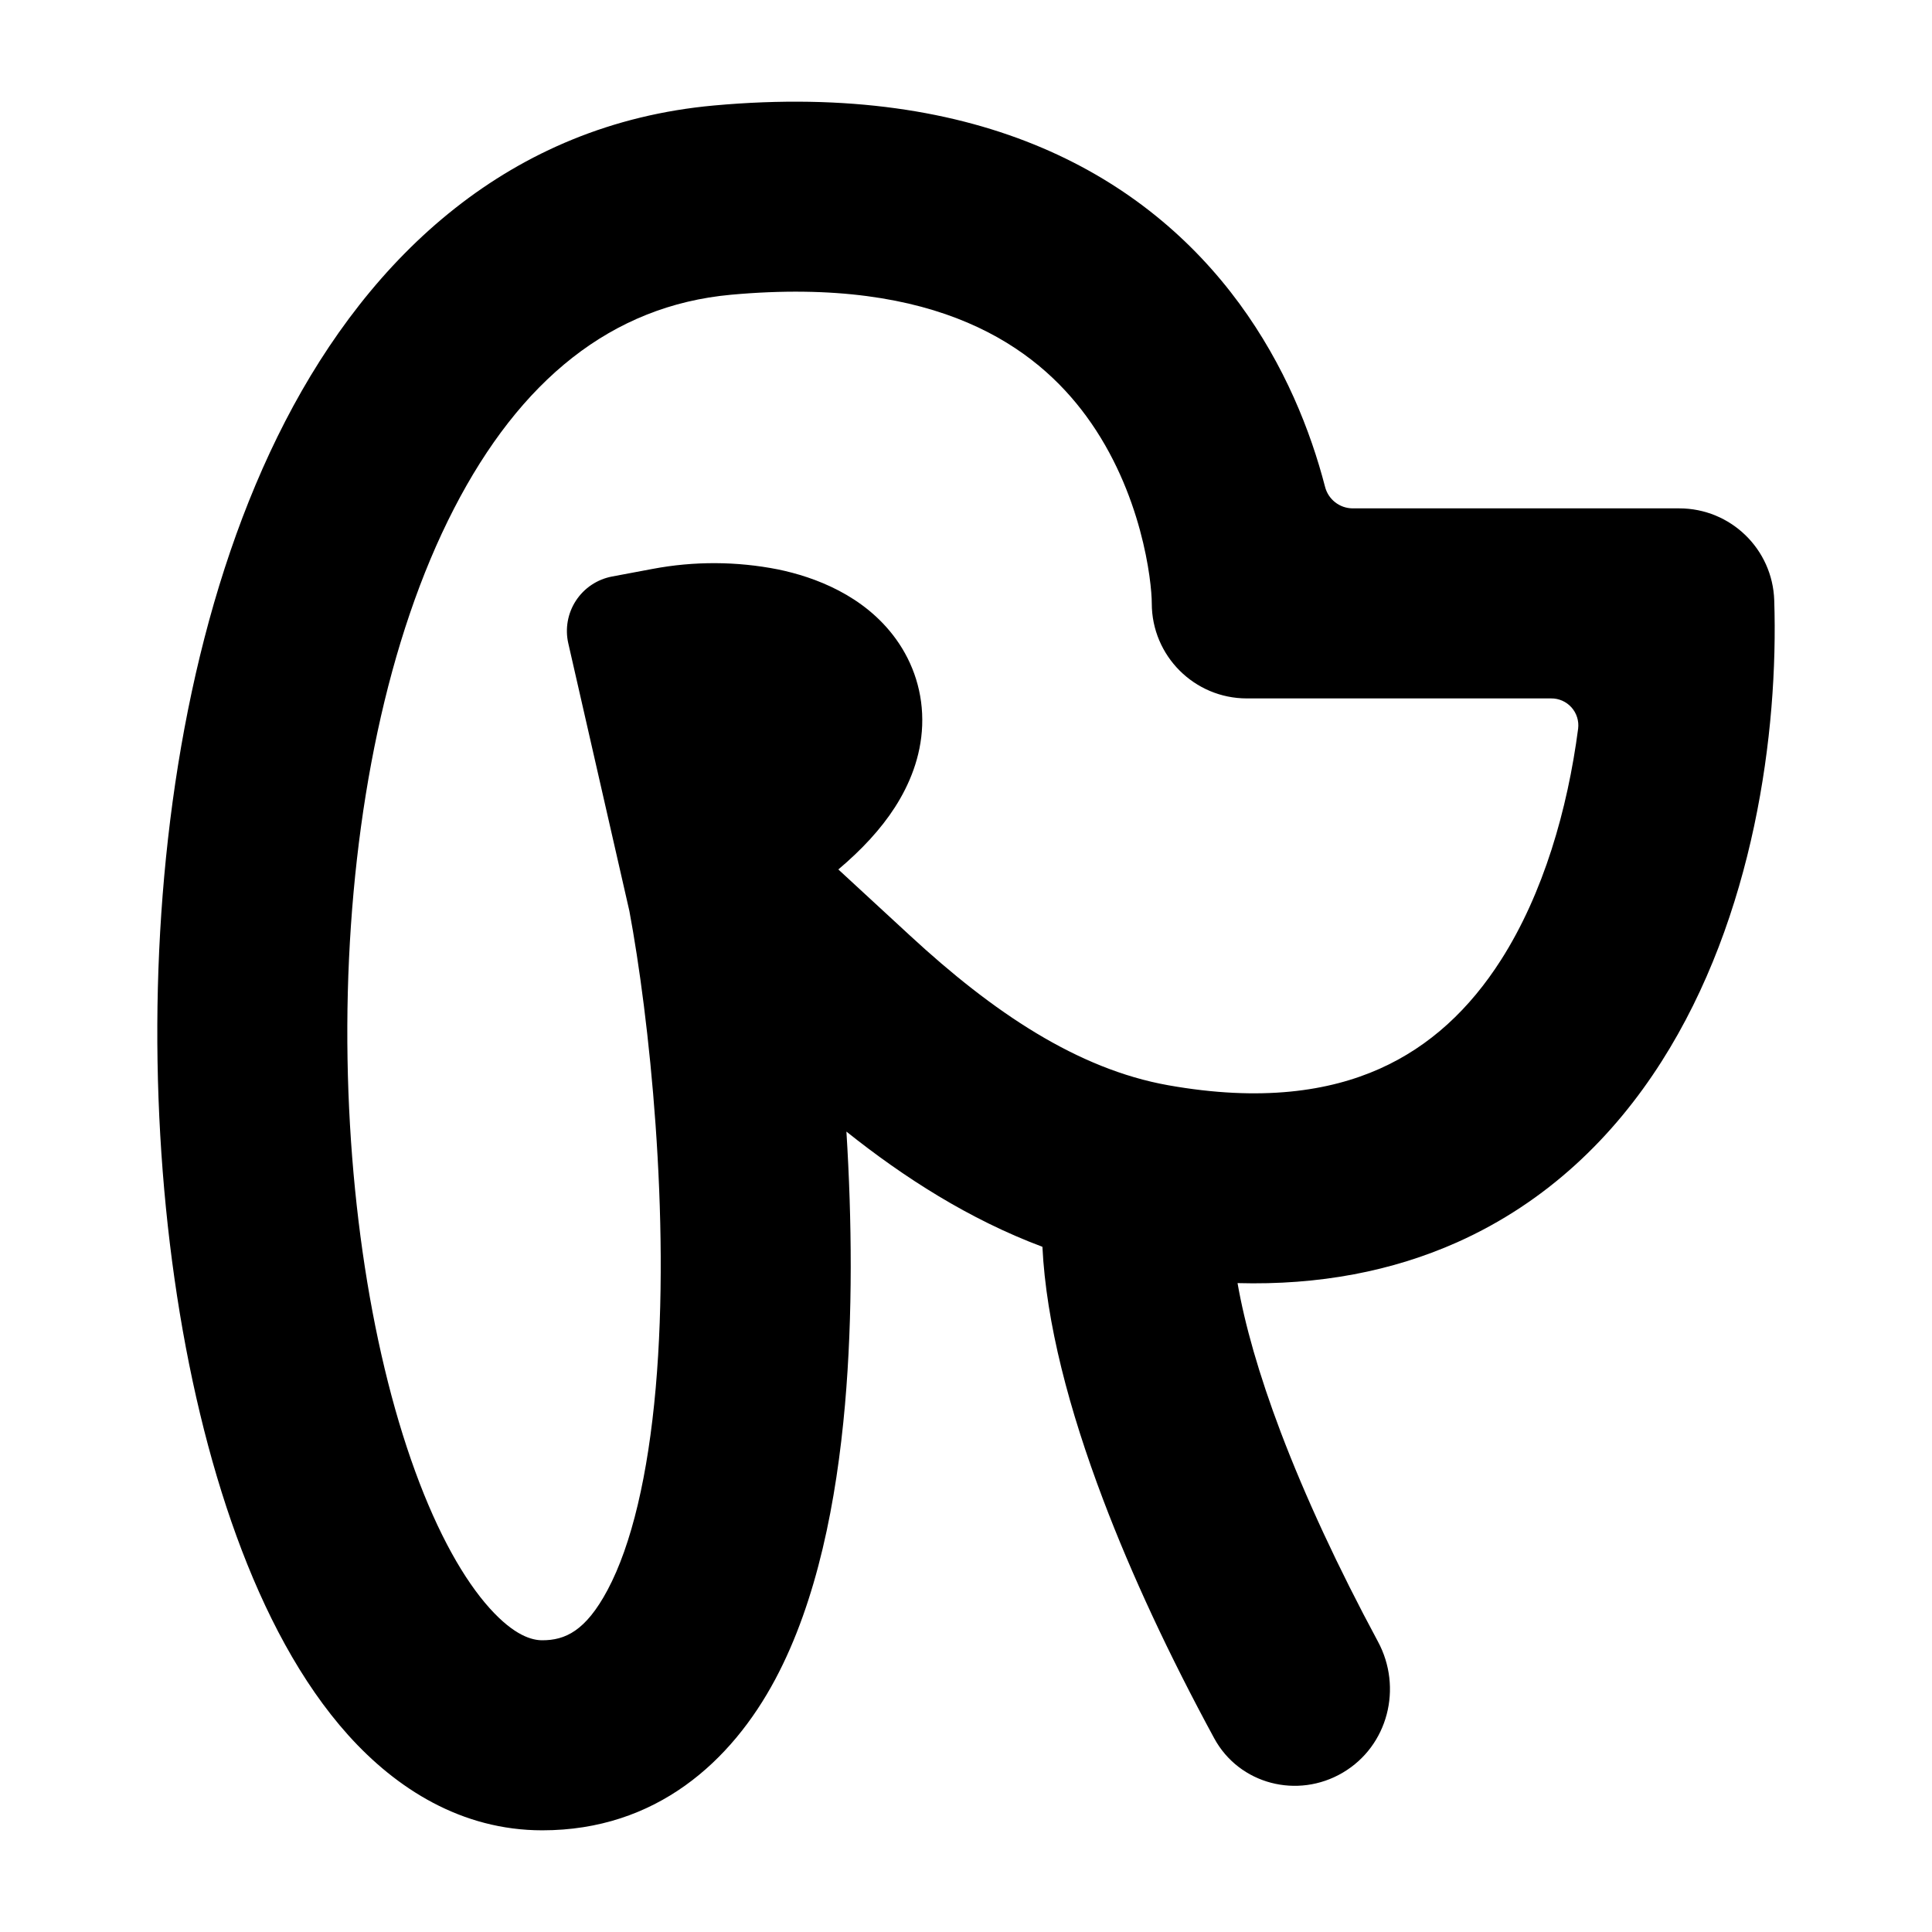
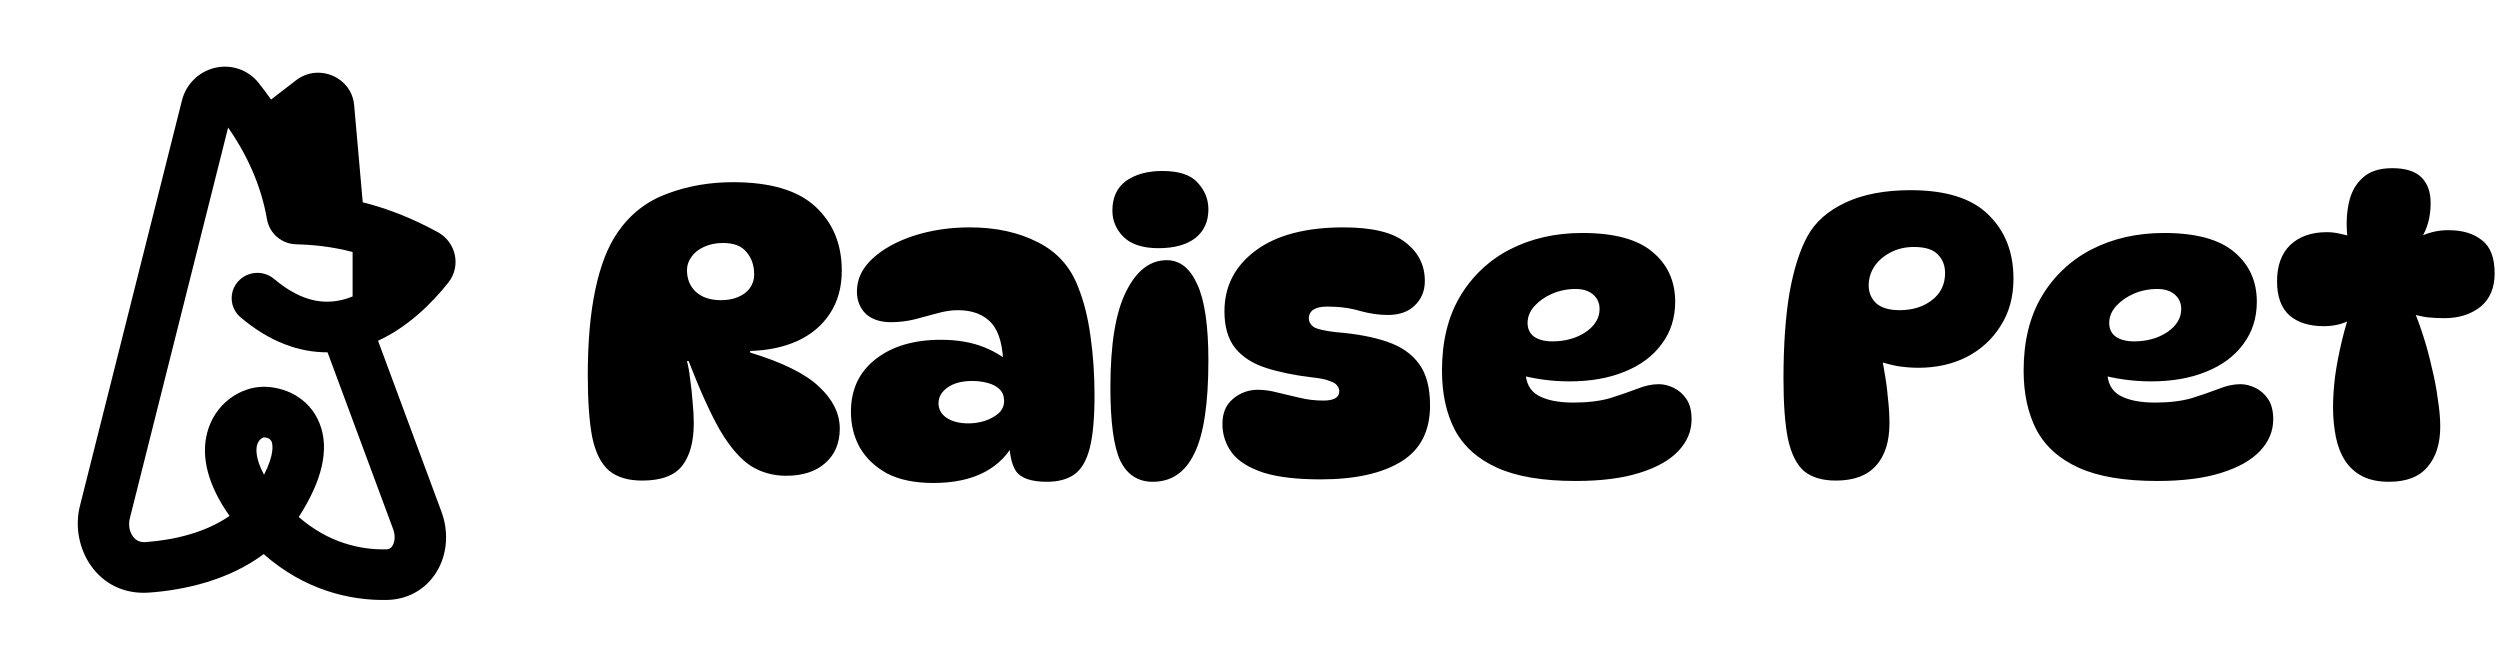
- <svg xmlns="http://www.w3.org/2000/svg" width="38" height="38" fill="none" viewBox="0 0 38 38">
-   <path fill="currentColor" fill-rule="evenodd" d="M14.04 2.075c5.265-.48 8.504 1.4 10.337 3.896.892 1.216 1.401 2.509 1.684 3.6a.564.564 0 0 0 .542.428h6.426c1.009 0 1.836.8 1.868 1.809.084 2.586-.397 6.218-2.22 9.077-.93 1.46-2.237 2.755-4.018 3.55-1.272.567-2.712.846-4.318.802.14.805.417 1.79.851 2.936.479 1.261 1.123 2.652 1.91 4.114.49.908.2 2.053-.69 2.578-.888.525-2.037.232-2.53-.675-.885-1.63-1.625-3.216-2.184-4.692-.67-1.767-1.122-3.483-1.195-4.975-1.444-.541-2.727-1.366-3.855-2.266.108 1.73.127 3.603-.028 5.37-.167 1.894-.547 3.856-1.37 5.4-.863 1.62-2.345 2.973-4.584 2.973-1.588 0-2.87-.82-3.814-1.869-.933-1.037-1.653-2.416-2.199-3.914-1.096-3.006-1.645-6.914-1.548-10.794.098-3.874.844-7.917 2.504-11.135 1.68-3.254 4.412-5.847 8.431-6.213m7.324 6.108c-.988-1.346-2.905-2.757-6.985-2.386-2.357.215-4.15 1.687-5.448 4.204-1.317 2.552-2 5.986-2.09 9.515-.088 3.523.421 6.947 1.324 9.42.453 1.243.967 2.141 1.466 2.696.489.543.835.63 1.035.63.446 0 .852-.178 1.285-.991.473-.888.795-2.26.946-3.971.296-3.367-.131-7.312-.518-9.382l-1.201-5.263a1.09 1.09 0 0 1 .862-1.316l.794-.149a6.5 6.5 0 0 1 2.47.01c.716.148 1.696.507 2.319 1.37.341.473.54 1.059.515 1.702-.024.617-.25 1.16-.536 1.606-.277.431-.655.837-1.113 1.223l1.41 1.301c1.637 1.512 3.295 2.625 5.076 2.943 1.835.327 3.174.117 4.161-.324.992-.442 1.775-1.18 2.39-2.145.832-1.306 1.306-2.955 1.514-4.545a.53.53 0 0 0-.532-.594h-5.985a1.87 1.87 0 0 1-1.869-1.869c0-.423-.19-2.186-1.29-3.685" clip-rule="evenodd" vector-effect="non-scaling-stroke" />
+ <svg xmlns="http://www.w3.org/2000/svg" width="225" height="60" fill="none" viewBox="0 0 225 60">
+   <path fill="currentColor" fill-rule="evenodd" d="M19.252 6.127a3.88 3.88 0 0 1 4.036 1.349c.362.452.733.948 1.105 1.484l2.252-1.735.096-.07c2.023-1.45 4.912-.177 5.132 2.306l.773 8.745c2.056.514 4.297 1.347 6.746 2.682 1.646.897 2.145 3.05.949 4.555-1.464 1.844-3.611 3.98-6.318 5.224l5.711 15.397c.626 1.688.545 3.563-.268 5.102-.846 1.602-2.481 2.787-4.628 2.83-3.332.069-7.43-.885-11.105-4.125-3.166 2.36-7.128 3.232-10.311 3.462-4.65.337-7.163-4.085-6.229-7.798l9.18-36.485.037-.138a4.01 4.01 0 0 1 2.842-2.785M11.689 46.63c-.167.662-.01 1.263.275 1.65.26.353.625.545 1.118.51 2.708-.196 5.465-.892 7.577-2.358-1.94-2.747-2.586-5.291-2.012-7.491.679-2.603 2.966-4.132 5.1-4.132 1.76 0 4.057.902 5.01 3.284.926 2.311.231 5.173-1.846 8.395l-.027.04c2.683 2.337 5.562 2.96 7.858 2.914a.7.7 0 0 0 .373-.096.7.7 0 0 0 .242-.282c.168-.318.243-.855.027-1.437L29.48 31.709c-2.527.011-5.191-.918-7.823-3.144a2.253 2.253 0 0 1-.247-3.213 2.34 2.34 0 0 1 3.266-.242c2.673 2.26 4.88 2.329 6.692 1.708a7 7 0 0 0 .366-.138v-4c-1.87-.49-3.545-.652-5.079-.693a2.73 2.73 0 0 1-2.628-2.255c-.556-3.28-2.01-6.128-3.495-8.255zm12.057-7.265s-.083 0-.25.128c-.14.107-.287.286-.364.58-.099.379-.13 1.245.633 2.654.948-1.859.776-2.735.684-2.965-.084-.208-.325-.397-.703-.397" clip-rule="evenodd" />
+   <path fill="currentColor" d="M57.796 43.252q-1.908 0-2.988-.9-1.08-.936-1.512-3.024-.396-2.088-.396-5.58 0-4.5.684-7.704.684-3.24 2.016-5.148 1.692-2.448 4.428-3.456 2.772-1.044 5.94-1.044 5.04 0 7.416 2.196t2.376 5.76q0 2.268-1.08 3.888-1.044 1.584-2.916 2.448-1.836.828-4.248.9v.144q4.392 1.332 6.228 3.096 1.836 1.728 1.836 3.744 0 1.944-1.296 3.096t-3.528 1.152q-1.764 0-3.204-.9-1.404-.936-2.736-3.168-1.296-2.268-2.844-6.264h-.144q.18.684.288 1.656.144.972.216 2.016.108 1.008.108 1.908 0 2.52-1.044 3.852t-3.6 1.332m7.092-16.236q.9 0 1.548-.288.684-.288 1.044-.792.396-.54.396-1.224 0-1.224-.684-2.016-.648-.828-2.124-.828-.972 0-1.728.36-.72.324-1.116.9-.396.54-.396 1.188 0 1.188.792 1.944.828.756 2.268.756M94.223 43.36q-2.088 0-2.772-.936-.648-.972-.612-3.06l.612.18q-1.944 3.924-7.452 3.924-2.52 0-4.176-.864-1.62-.9-2.448-2.34-.792-1.44-.792-3.204 0-2.988 2.196-4.716 2.232-1.764 5.904-1.764 2.232 0 3.924.684t2.844 1.908l-1.152-.072q0-2.808-1.044-3.996t-3.06-1.188q-.864 0-1.872.288-.972.252-2.016.54a9 9 0 0 1-2.124.252q-1.44 0-2.268-.756-.792-.792-.792-2.016 0-1.656 1.404-2.952t3.708-2.052q2.34-.756 5.04-.756 3.528 0 6.12 1.332 2.592 1.296 3.636 4.032.792 1.98 1.116 4.464.36 2.484.36 5.292 0 3.06-.432 4.752t-1.404 2.376q-.936.648-2.448.648m-7.056-5.256q.72 0 1.44-.216.756-.252 1.26-.684.504-.468.504-1.116t-.396-1.044-1.08-.576a5.2 5.2 0 0 0-1.404-.18q-1.368 0-2.196.576t-.828 1.44q0 .792.72 1.296.756.504 1.98.504m17.448-22.716q2.232 0 3.168 1.044.972 1.044.972 2.412 0 1.656-1.188 2.592-1.188.9-3.312.9-2.088 0-3.132-1.008-1.008-1.008-1.008-2.376 0-1.764 1.224-2.664 1.26-.9 3.276-.9m.396 8.028q1.764 0 2.736 2.16 1.008 2.16 1.008 6.876 0 5.796-1.26 8.352-1.224 2.556-3.744 2.556-1.98 0-2.916-1.872-.9-1.908-.9-6.624 0-5.796 1.404-8.604 1.404-2.844 3.672-2.844m15.917-2.952q3.888 0 5.58 1.368 1.728 1.332 1.728 3.456 0 1.332-.9 2.196-.864.864-2.448.864-1.152 0-2.484-.36-1.296-.396-2.988-.396-.792 0-1.224.288a.9.9 0 0 0-.396.756q0 .468.432.792.468.288 2.016.468 2.736.216 4.608.864 1.908.648 2.88 2.016.972 1.332.972 3.708 0 3.492-2.628 5.076-2.592 1.584-7.236 1.584-3.204 0-5.148-.612-1.944-.648-2.808-1.764a4.26 4.26 0 0 1-.864-2.628q0-1.44.936-2.232a3.4 3.4 0 0 1 2.268-.828q.828 0 1.764.252.936.216 1.98.468a9 9 0 0 0 2.124.252q1.44 0 1.44-.828 0-.288-.18-.504-.144-.252-.684-.432-.504-.216-1.584-.324-2.412-.288-4.176-.864t-2.736-1.764q-.972-1.224-.972-3.312 0-3.384 2.808-5.472t7.92-2.088m20.874 22.824q-4.428 0-7.056-1.188t-3.816-3.42q-1.152-2.232-1.152-5.328 0-3.924 1.62-6.66a11.1 11.1 0 0 1 4.5-4.248q2.88-1.476 6.516-1.476 4.32 0 6.336 1.728 2.016 1.692 2.016 4.464 0 2.196-1.224 3.816-1.188 1.62-3.348 2.484-2.124.864-4.932.864-1.296 0-2.52-.18a16 16 0 0 1-2.196-.468l.864-2.016a14 14 0 0 0-.108 1.728q0 1.548 1.116 2.196 1.152.648 3.168.648 1.944 0 3.312-.396a46 46 0 0 0 2.412-.828q1.044-.432 1.98-.432.648 0 1.332.324t1.152 1.008.468 1.836q0 1.584-1.188 2.844t-3.528 1.98q-2.304.72-5.724.72m-2.088-12.564q1.728 0 2.988-.828 1.26-.864 1.26-2.088 0-.792-.576-1.296t-1.584-.504q-1.116 0-2.124.432-.972.432-1.584 1.116t-.612 1.512q0 .792.576 1.224.612.432 1.656.432m32.247-13.608q4.752 0 6.984 2.196 2.268 2.196 2.268 5.76 0 2.448-1.152 4.248-1.116 1.8-3.06 2.808-1.908.972-4.356.972-.864 0-1.836-.144-.972-.18-2.016-.54l.324-1.008q.288.792.468 1.98.216 1.152.324 2.412a20 20 0 0 1 .144 2.268q0 2.52-1.224 3.852-1.188 1.332-3.6 1.332-1.836 0-2.88-.864-1.008-.9-1.44-2.916-.396-2.016-.396-5.364 0-4.536.54-7.74.576-3.204 1.62-5.112t3.42-3.024 5.868-1.116m-1.008 10.8q1.764 0 2.916-.9 1.188-.9 1.188-2.448 0-1.008-.648-1.656-.612-.684-2.16-.684-1.188 0-2.124.504-.9.468-1.44 1.26a3.1 3.1 0 0 0-.504 1.692q0 .972.684 1.62.72.612 2.088.612m23.197 15.372q-4.428 0-7.056-1.188t-3.816-3.42q-1.152-2.232-1.152-5.328 0-3.924 1.62-6.66a11.1 11.1 0 0 1 4.5-4.248q2.88-1.476 6.516-1.476 4.32 0 6.336 1.728 2.016 1.692 2.016 4.464 0 2.196-1.224 3.816-1.188 1.62-3.348 2.484-2.124.864-4.932.864-1.296 0-2.52-.18a16 16 0 0 1-2.196-.468l.864-2.016a14 14 0 0 0-.108 1.728q0 1.548 1.116 2.196 1.152.648 3.168.648 1.944 0 3.312-.396a46 46 0 0 0 2.412-.828q1.044-.432 1.98-.432.648 0 1.332.324t1.152 1.008.468 1.836q0 1.584-1.188 2.844t-3.528 1.98q-2.304.72-5.724.72m-2.088-12.564q1.728 0 2.988-.828 1.26-.864 1.26-2.088 0-.792-.576-1.296t-1.584-.504q-1.116 0-2.124.432-.972.432-1.584 1.116t-.612 1.512q0 .792.576 1.224.612.432 1.656.432m19.568-9.396h-.36q-.18-1.584.108-2.988.288-1.44 1.224-2.304.936-.9 2.7-.9 1.8 0 2.628.828t.828 2.304q0 1.872-.864 3.204l-.288-.072a5.7 5.7 0 0 1 2.772-.684q1.872 0 2.988.9 1.152.864 1.152 2.988 0 1.98-1.296 3.024-1.296 1.008-3.24 1.008-.684 0-1.476-.072a10 10 0 0 1-1.476-.324l.18-.396q.468 1.08.9 2.448.432 1.332.756 2.808.36 1.44.54 2.844.216 1.368.216 2.448 0 2.304-1.152 3.636-1.116 1.332-3.456 1.332-1.44 0-2.412-.504a4 4 0 0 1-1.548-1.404q-.576-.9-.828-2.124a13.8 13.8 0 0 1-.252-2.7q0-1.224.18-2.736.216-1.548.612-3.204t.936-3.168l.36.9q-1.152.936-2.916.936-1.98 0-3.096-.972-1.116-1.008-1.116-3.06 0-2.124 1.188-3.276 1.224-1.152 3.276-1.152.648 0 1.224.144.576.108 1.008.288" vector-effect="non-scaling-stroke" />
</svg>
